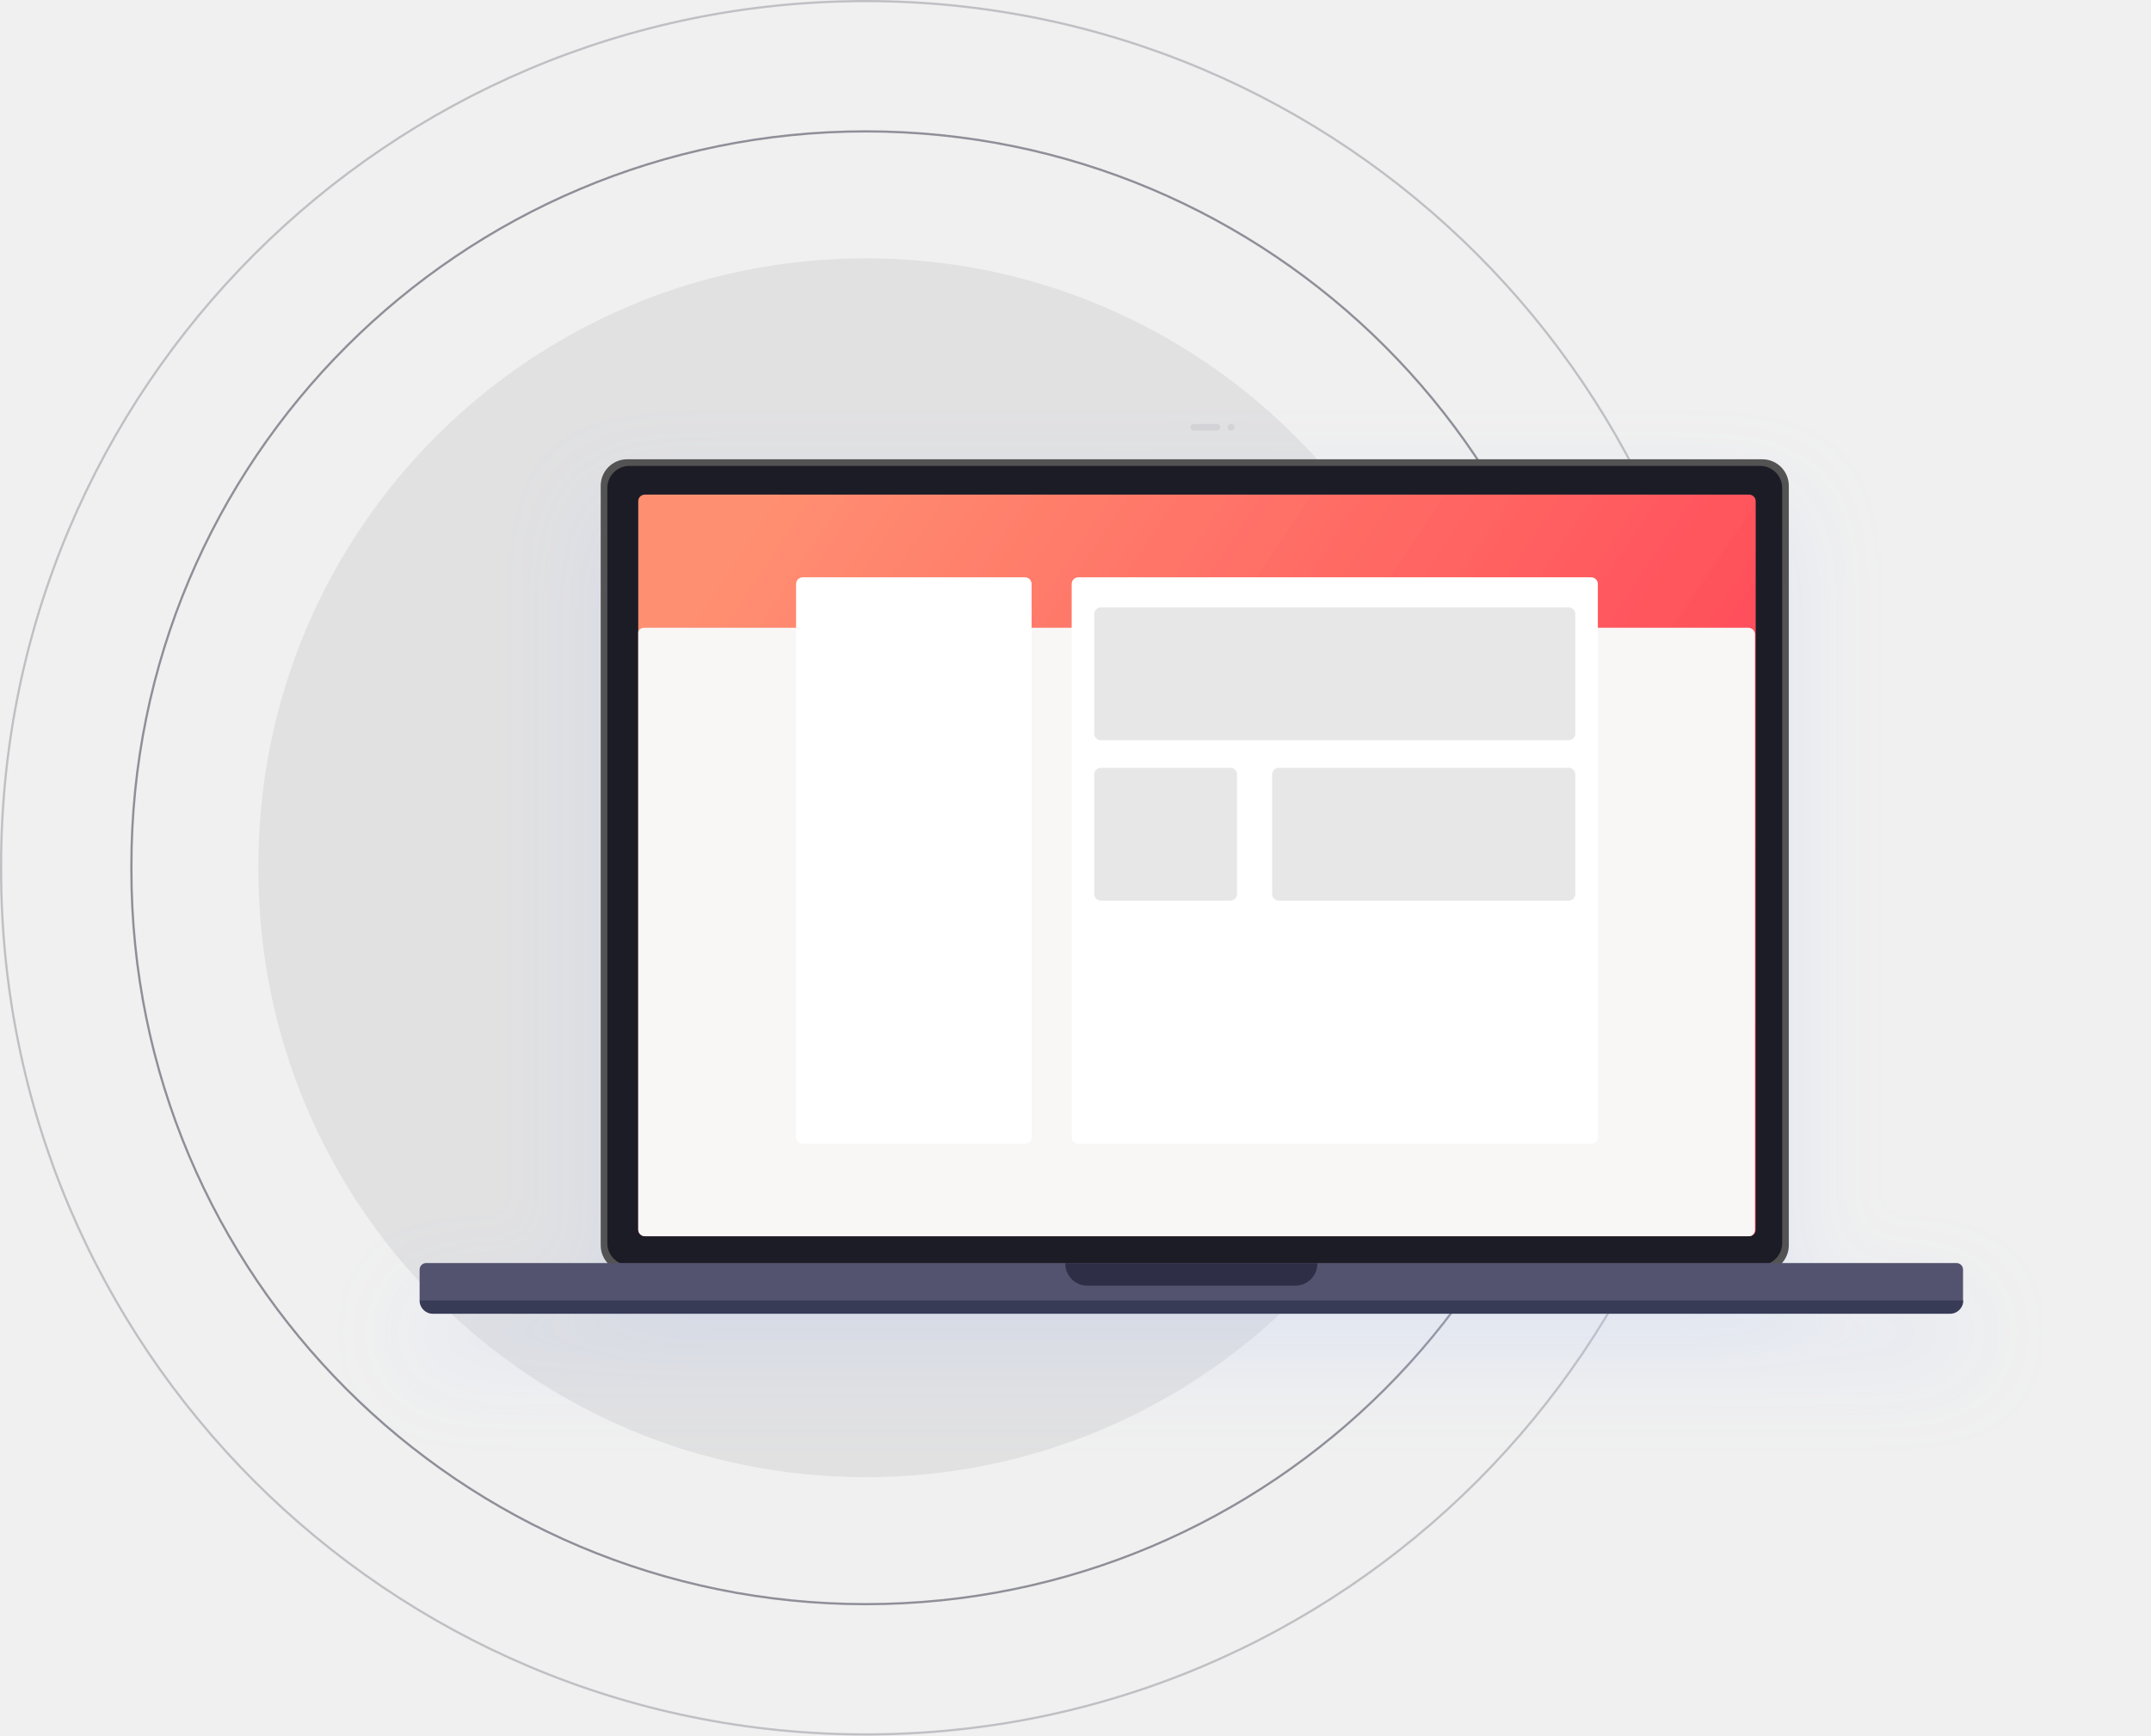
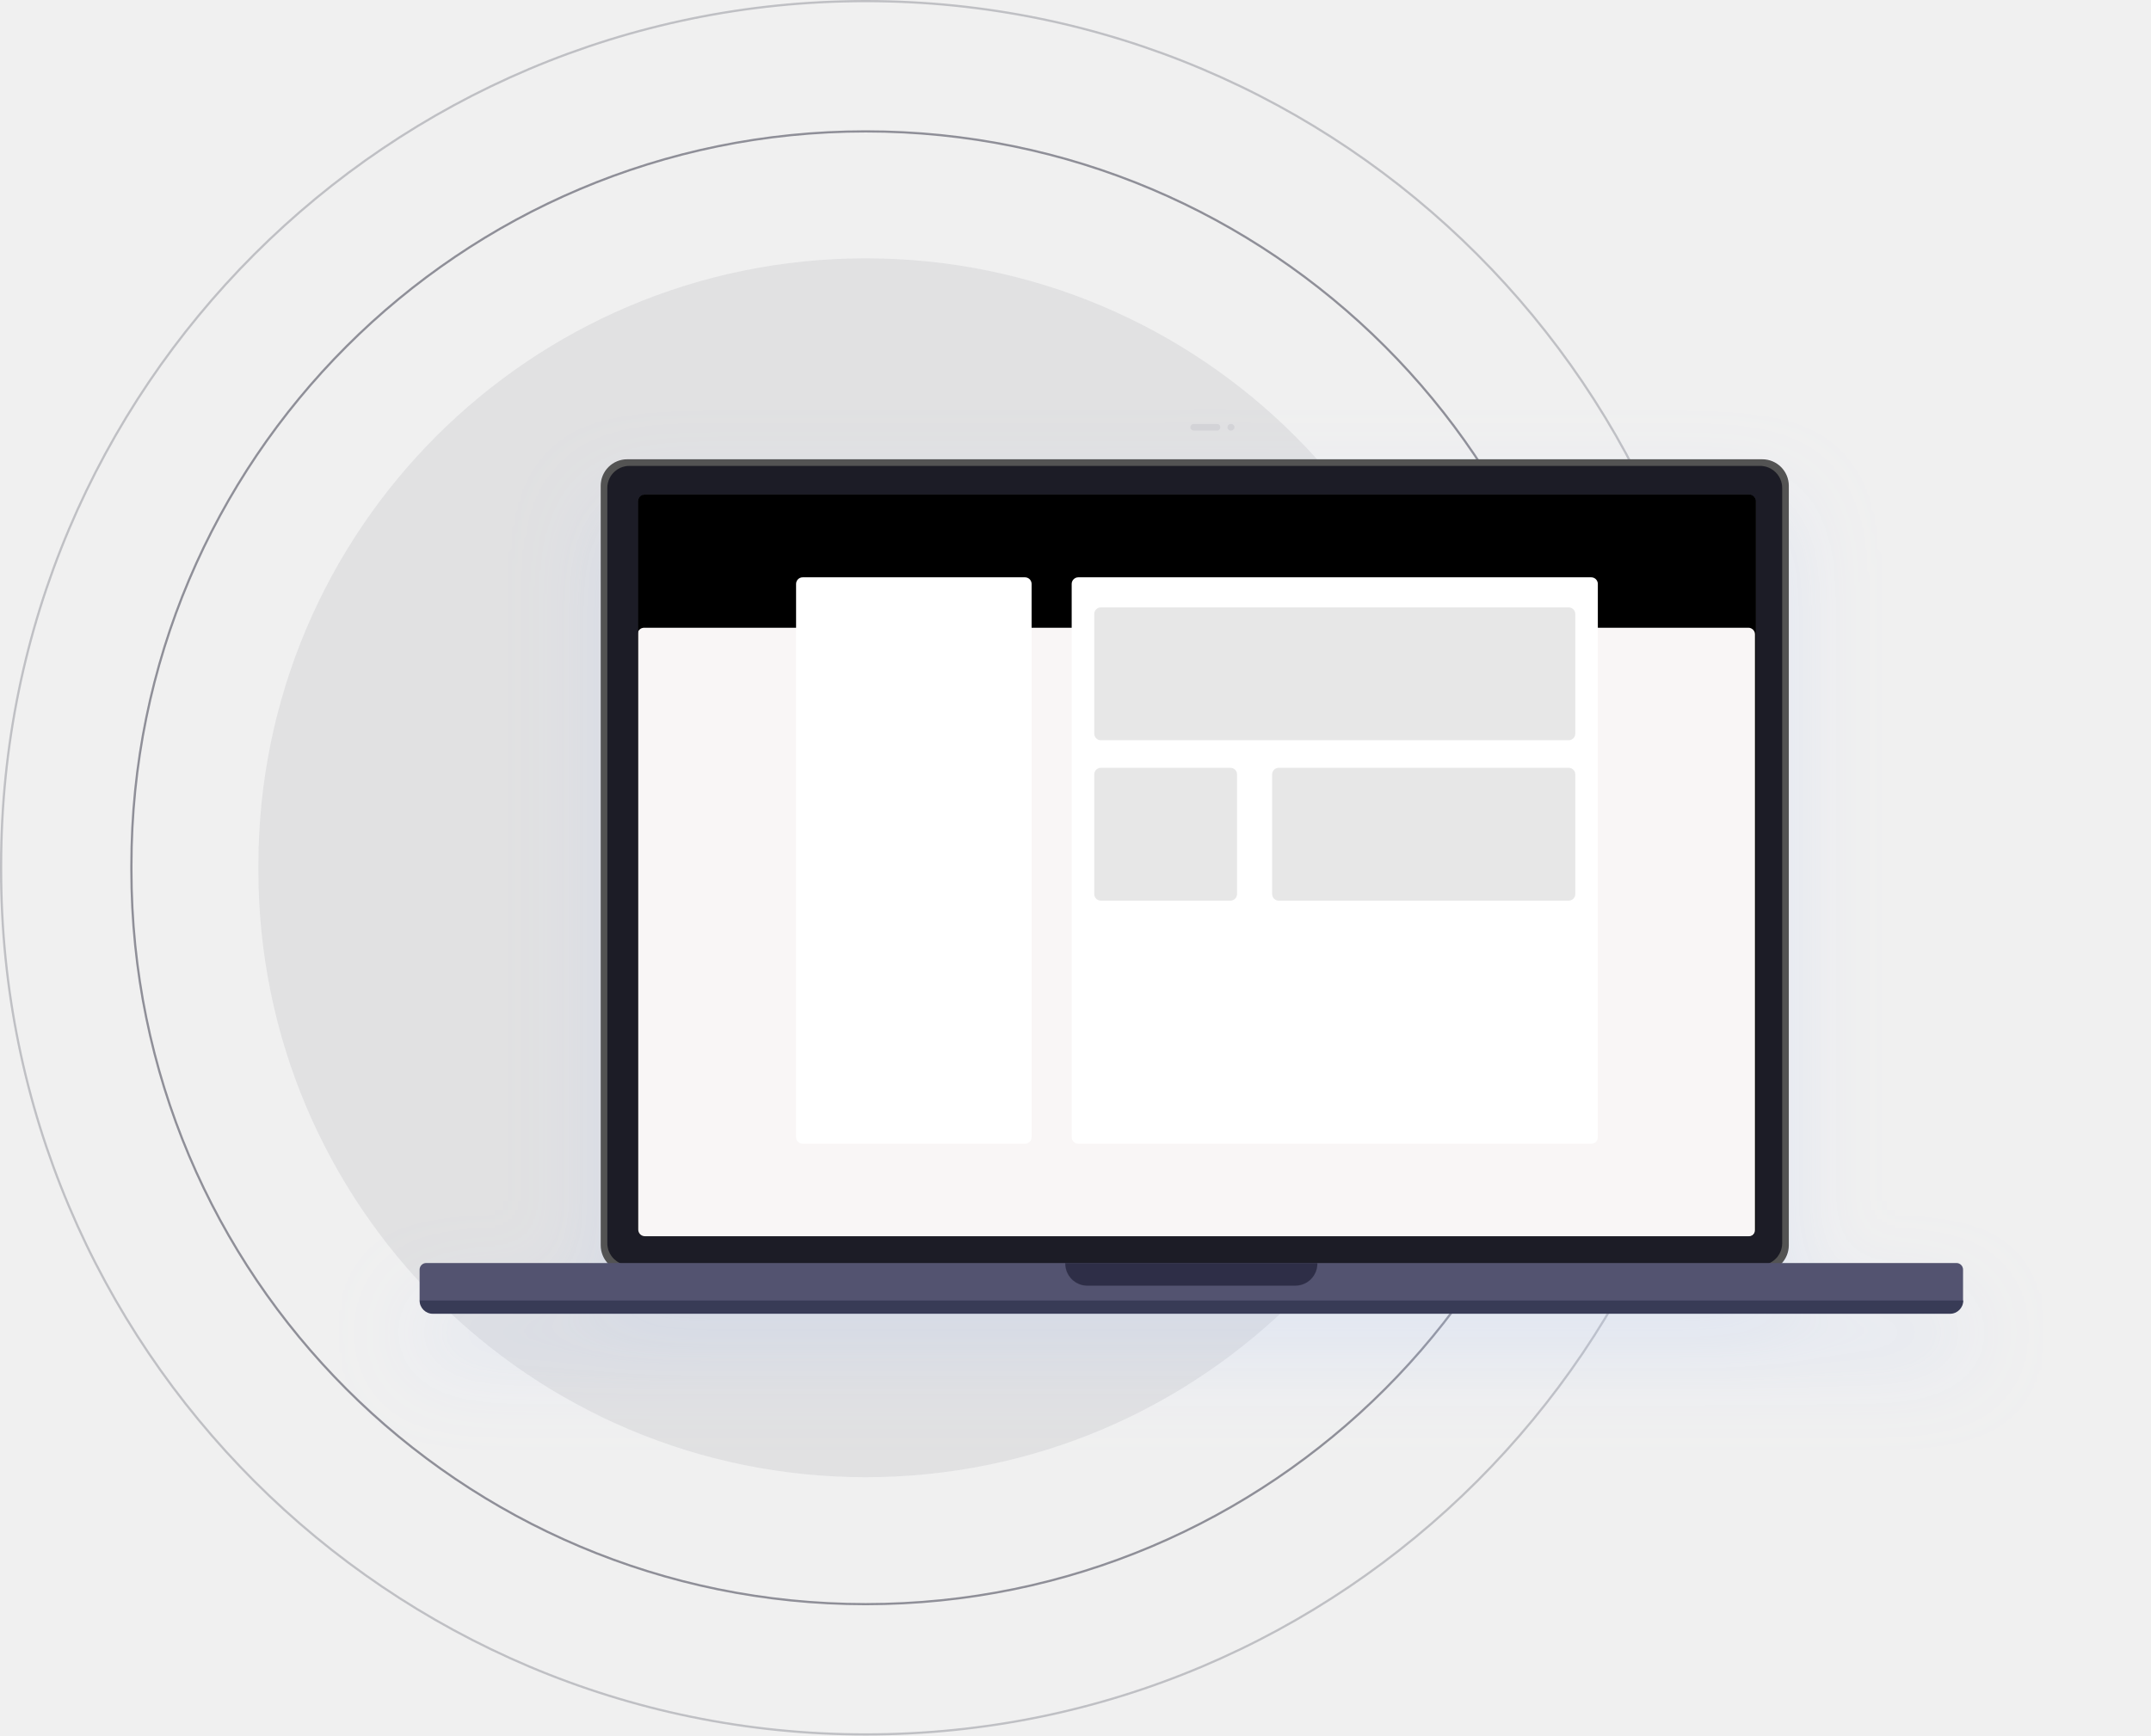
<svg xmlns="http://www.w3.org/2000/svg" xmlns:xlink="http://www.w3.org/1999/xlink" width="974" height="786">
  <defs>
    <linearGradient x1="0%" y1="27.97%" x2="100%" y2="72.03%" id="c">
-       <stop stop-color="#FF8F71" offset="0%" />
-       <stop stop-color="#FF3E55" offset="100%" />
+       <stop stopColor="#FF8F71" offset="0%" />
+       <stop stopColor="#FF3E55" offset="100%" />
    </linearGradient>
    <filter x="-16.5%" y="-28.5%" width="132.9%" height="157.1%" filterUnits="objectBoundingBox" id="a">
      <feOffset dy="20" in="SourceAlpha" result="shadowOffsetOuter1" />
      <feGaussianBlur stdDeviation="20" in="shadowOffsetOuter1" result="shadowBlurOuter1" />
      <feColorMatrix values="0 0 0 0 0.422 0 0 0 0 0.554 0 0 0 0 0.894 0 0 0 0.243 0" in="shadowBlurOuter1" result="shadowMatrixOuter1" />
      <feMerge>
        <feMergeNode in="shadowMatrixOuter1" />
        <feMergeNode in="SourceGraphic" />
      </feMerge>
    </filter>
    <rect id="b" x="0" y="0" width="506" height="335.872" rx="3" />
    <path d="M3 0h692.9a3 3 0 013 3v14.105H0V3a3 3 0 013-3z" id="e" />
  </defs>
-   <g fill="none" fill-rule="evenodd">
+   <g fill="none" fillRule="evenodd">
    <rect stroke="#2D2E40" opacity=".5" transform="matrix(1 0 0 -1 0 786)" x="59.5" y="59.5" width="665" height="667" rx="332.5" />
    <rect stroke="#2D2E40" opacity=".25" transform="matrix(1 0 0 -1 0 786)" x=".5" y=".5" width="783" height="785" rx="391.5" />
    <rect fill="#2D2E40" opacity=".08" transform="matrix(1 0 0 -1 0 786)" x="117" y="117" width="550" height="552" rx="275" />
    <g transform="translate(190 192)" filter="url(#a)">
-       <rect fill="#535353" fill-rule="nonzero" x="82" y="16" width="538" height="368" rx="12" />
-       <rect fill="#1D1D25" fill-rule="nonzero" x="85" y="19" width="532" height="362" rx="10" />
+       <rect fill="#535353" fillRule="nonzero" x="82" y="16" width="538" height="368" rx="12" />
+       <rect fill="#1D1D25" fillRule="nonzero" x="85" y="19" width="532" height="362" rx="10" />
      <g transform="translate(99 32)">
        <mask id="d" fill="#fff">
          <use xlink:href="#b" />
        </mask>
-         <use fill="url(#c)" fill-rule="nonzero" xlink:href="#b" />
-         <rect fill="#F9F6F6" fill-rule="nonzero" mask="url(#d)" x="-.325" y="60.293" width="506" height="275.838" rx="3" />
-         <g mask="url(#d)" fill-rule="nonzero">
+         <use fill="url(#c)" fillRule="nonzero" xlink:href="#b" />
+         <rect fill="#F9F6F6" fillRule="nonzero" mask="url(#d)" x="-.325" y="60.293" width="506" height="275.838" rx="3" />
+         <g mask="url(#d)" fillRule="nonzero">
          <g transform="translate(71.475 37.46)">
            <rect fill="#FFF" width="106.646" height="256.541" rx="3" />
            <rect fill="#FFF" x="124.798" width="238.251" height="256.541" rx="3" />
            <rect fill="#E7E7E7" x="135.009" y="13.622" width="217.83" height="60.162" rx="3" />
            <rect fill="#E7E7E7" x="135.009" y="86.27" width="64.668" height="60.162" rx="3" />
            <rect fill="#E7E7E7" x="215.561" y="86.27" width="137.278" height="60.162" rx="3" />
          </g>
        </g>
      </g>
-       <g transform="translate(349)" fill="#4A5166" fill-rule="nonzero" opacity=".098">
+       <g transform="translate(349)" fill="#4A5166" fillRule="nonzero" opacity=".098">
        <rect width="13.6" height="3" rx="1.5" />
        <rect x="16.8" width="3.2" height="3" rx="1.5" />
      </g>
      <g transform="translate(0 380)">
        <mask id="f" fill="#fff">
          <use xlink:href="#e" />
        </mask>
-         <use fill="#52526F" fill-rule="nonzero" xlink:href="#e" />
-         <rect fill="#2F2F47" fill-rule="nonzero" mask="url(#f)" x="292.371" y="-41.908" width="114.156" height="52.171" rx="10" />
+         <use fill="#52526F" fillRule="nonzero" xlink:href="#e" />
+         <rect fill="#2F2F47" fillRule="nonzero" mask="url(#f)" x="292.371" y="-41.908" width="114.156" height="52.171" rx="10" />
      </g>
-       <path d="M0 397h699a6 6 0 01-6 6H6a6 6 0 01-6-6z" fill="#393A56" fill-rule="nonzero" />
+       <path d="M0 397h699a6 6 0 01-6 6H6a6 6 0 01-6-6z" fill="#393A56" fillRule="nonzero" />
    </g>
  </g>
</svg>
